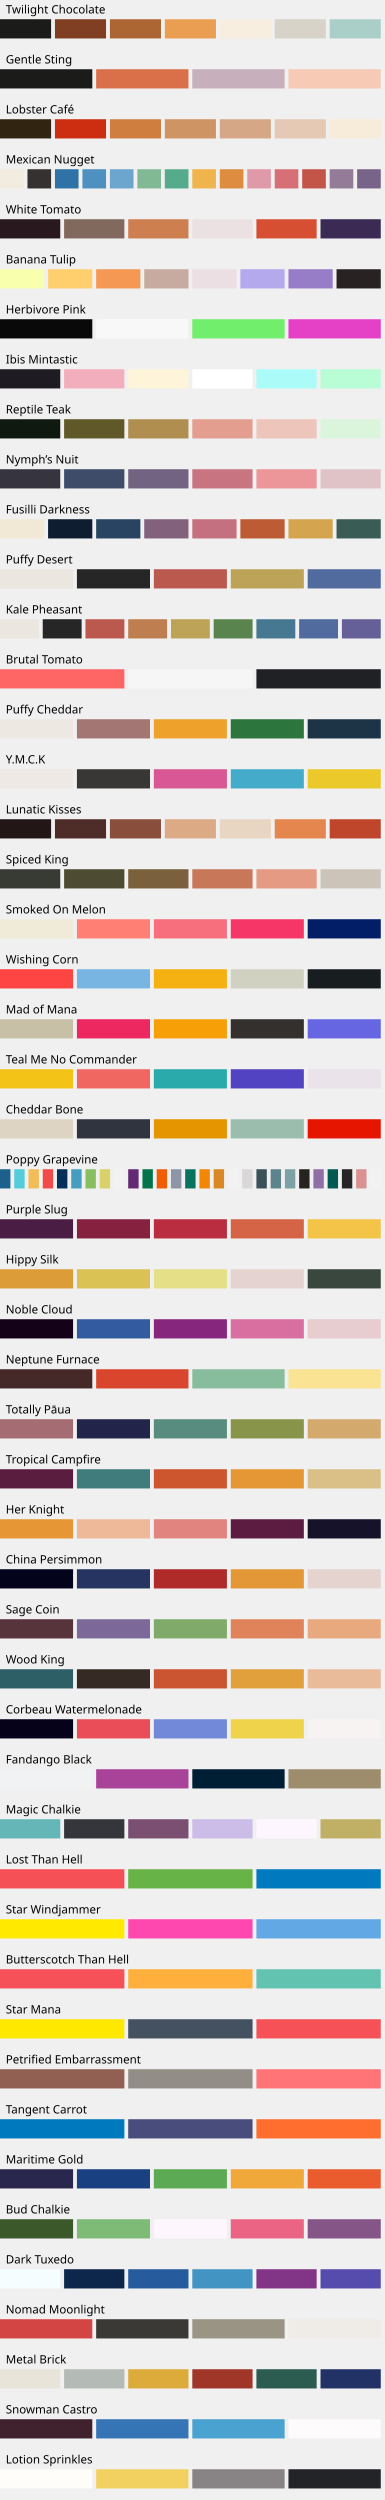
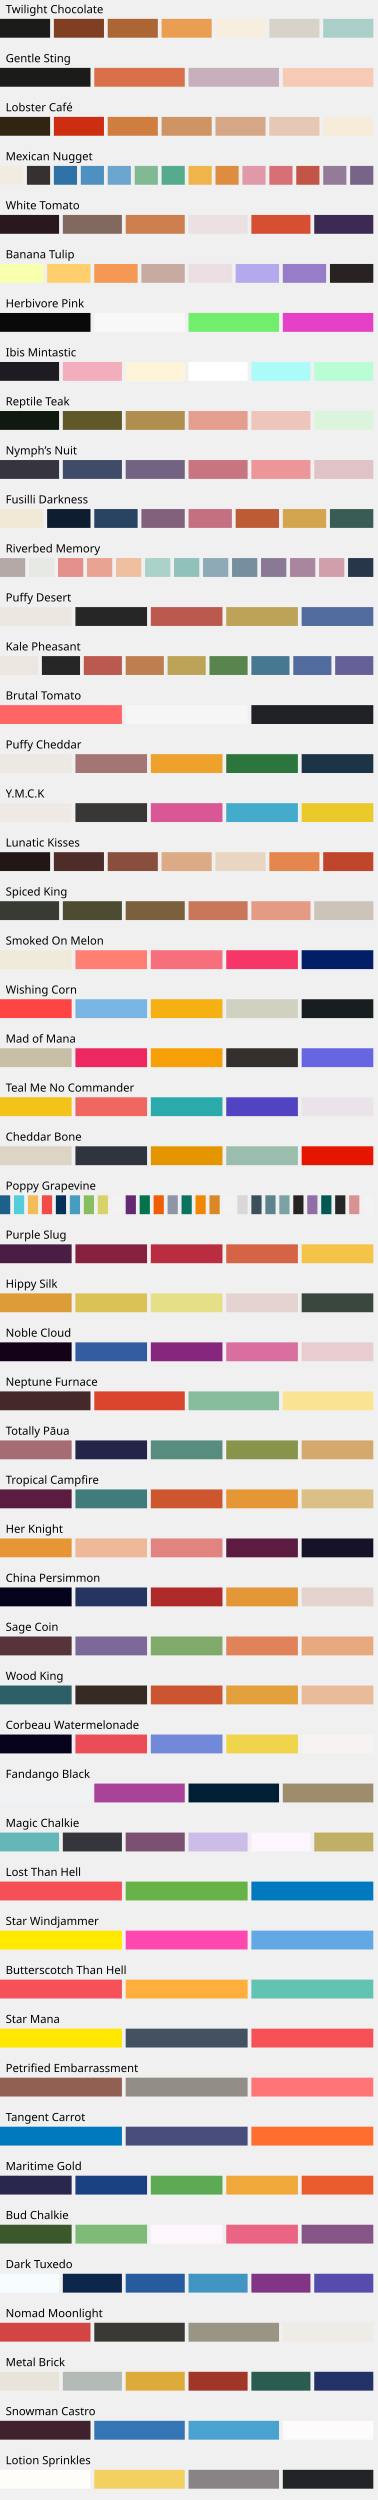
- <svg xmlns="http://www.w3.org/2000/svg" viewBox="0 0 200 1300">
+ <svg xmlns="http://www.w3.org/2000/svg" viewBox="0 0 200 1326">
  <style>
        text {
  font-family: sans-serif;
  font-weight: 400;
  font-style: normal;
}
        text {
          font-size: 6px;
        }
      </style>
  <text y="7" x="3">Twilight Chocolate</text>
  <rect width="26.571" height="10" y="10" x="0" fill="#1b1b19" />
  <rect width="26.571" height="10" y="10" x="28.571" fill="#803e23" />
  <rect width="26.571" height="10" y="10" x="57.143" fill="#ac6633" />
  <rect width="26.571" height="10" y="10" x="85.714" fill="#ea9e52" />
  <rect width="26.571" height="10" y="10" x="114.286" fill="#f7eedf" />
  <rect width="26.571" height="10" y="10" x="142.857" fill="#d7d3c8" />
  <rect width="26.571" height="10" y="10" x="171.429" fill="#aacfc8" />
  <text y="33" x="3">Gentle Sting</text>
  <rect width="48" height="10" y="36" x="0" fill="#1b1b19" />
  <rect width="48" height="10" y="36" x="50" fill="#da704a" />
  <rect width="48" height="10" y="36" x="100" fill="#c8afbc" />
  <rect width="48" height="10" y="36" x="150" fill="#f6cab4" />
  <text y="59" x="3">Lobster Café</text>
  <rect width="26.571" height="10" y="62" x="0" fill="#312512" />
  <rect width="26.571" height="10" y="62" x="28.571" fill="#cd2d10" />
  <rect width="26.571" height="10" y="62" x="57.143" fill="#d07e40" />
  <rect width="26.571" height="10" y="62" x="85.714" fill="#ce9464" />
  <rect width="26.571" height="10" y="62" x="114.286" fill="#d6a786" />
  <rect width="26.571" height="10" y="62" x="142.857" fill="#e5c9b5" />
  <rect width="26.571" height="10" y="62" x="171.429" fill="#f7ebda" />
  <text y="85" x="3">Mexican Nugget</text>
  <rect width="12.286" height="10" y="88" x="0" fill="#f2ebdf" />
  <rect width="12.286" height="10" y="88" x="14.286" fill="#353130" />
  <rect width="12.286" height="10" y="88" x="28.571" fill="#2f72a6" />
  <rect width="12.286" height="10" y="88" x="42.857" fill="#4e90c0" />
  <rect width="12.286" height="10" y="88" x="57.143" fill="#6ca6ce" />
  <rect width="12.286" height="10" y="88" x="71.429" fill="#80b994" />
  <rect width="12.286" height="10" y="88" x="85.714" fill="#55ab8c" />
  <rect width="12.286" height="10" y="88" x="100" fill="#f0b44c" />
  <rect width="12.286" height="10" y="88" x="114.286" fill="#dd8c40" />
  <rect width="12.286" height="10" y="88" x="128.571" fill="#e099a8" />
  <rect width="12.286" height="10" y="88" x="142.857" fill="#d76f76" />
  <rect width="12.286" height="10" y="88" x="157.143" fill="#c35448" />
  <rect width="12.286" height="10" y="88" x="171.429" fill="#947b98" />
  <rect width="12.286" height="10" y="88" x="185.714" fill="#786488" />
  <text y="111" x="3">White Tomato</text>
  <rect width="31.333" height="10" y="114" x="0" fill="#29181e" />
  <rect width="31.333" height="10" y="114" x="33.333" fill="#81695d" />
  <rect width="31.333" height="10" y="114" x="66.667" fill="#ce7f50" />
  <rect width="31.333" height="10" y="114" x="100" fill="#ebe1e2" />
  <rect width="31.333" height="10" y="114" x="133.333" fill="#d74f32" />
  <rect width="31.333" height="10" y="114" x="166.667" fill="#3b2a54" />
  <text y="137" x="3">Banana Tulip</text>
  <rect width="23" height="10" y="140" x="0" fill="#f8ffad" />
  <rect width="23" height="10" y="140" x="25" fill="#ffcf6e" />
  <rect width="23" height="10" y="140" x="50" fill="#f49854" />
  <rect width="23" height="10" y="140" x="75" fill="#c7aba1" />
  <rect width="23" height="10" y="140" x="100" fill="#ecdfe3" />
  <rect width="23" height="10" y="140" x="125" fill="#b4a9ec" />
  <rect width="23" height="10" y="140" x="150" fill="#977cc7" />
  <rect width="23" height="10" y="140" x="175" fill="#292222" />
  <text y="163" x="3">Herbivore Pink</text>
  <rect width="48" height="10" y="166" x="0" fill="#090909" />
  <rect width="48" height="10" y="166" x="50" fill="#f8f8f8" />
  <rect width="48" height="10" y="166" x="100" fill="#71ee6b" />
  <rect width="48" height="10" y="166" x="150" fill="#e541c7" />
  <text y="189" x="3">Ibis Mintastic</text>
  <rect width="31.333" height="10" y="192" x="0" fill="#1e1b22" />
  <rect width="31.333" height="10" y="192" x="33.333" fill="#f3aebd" />
  <rect width="31.333" height="10" y="192" x="66.667" fill="#fdf4da" />
  <rect width="31.333" height="10" y="192" x="100" fill="#ffffff" />
  <rect width="31.333" height="10" y="192" x="133.333" fill="#abfcf8" />
  <rect width="31.333" height="10" y="192" x="166.667" fill="#b9fdd6" />
  <text y="215" x="3">Reptile Teak</text>
  <rect width="31.333" height="10" y="218" x="0" fill="#0f1910" />
  <rect width="31.333" height="10" y="218" x="33.333" fill="#615829" />
  <rect width="31.333" height="10" y="218" x="66.667" fill="#af8e4f" />
  <rect width="31.333" height="10" y="218" x="100" fill="#e39e90" />
  <rect width="31.333" height="10" y="218" x="133.333" fill="#edc5bb" />
  <rect width="31.333" height="10" y="218" x="166.667" fill="#dbf5dc" />
  <text y="241" x="3">Nymph’s Nuit</text>
  <rect width="31.333" height="10" y="244" x="0" fill="#36343f" />
  <rect width="31.333" height="10" y="244" x="33.333" fill="#3e4c69" />
  <rect width="31.333" height="10" y="244" x="66.667" fill="#726382" />
  <rect width="31.333" height="10" y="244" x="100" fill="#c97481" />
  <rect width="31.333" height="10" y="244" x="133.333" fill="#ec9699" />
  <rect width="31.333" height="10" y="244" x="166.667" fill="#dfc3c7" />
  <text y="267" x="3">Fusilli Darkness</text>
  <rect width="23" height="10" y="270" x="0" fill="#f1e9d6" />
  <rect width="23" height="10" y="270" x="25" fill="#0f1d30" />
  <rect width="23" height="10" y="270" x="50" fill="#284462" />
  <rect width="23" height="10" y="270" x="75" fill="#82617c" />
  <rect width="23" height="10" y="270" x="100" fill="#c47080" />
  <rect width="23" height="10" y="270" x="125" fill="#bc5b34" />
  <rect width="23" height="10" y="270" x="150" fill="#d4a44f" />
  <rect width="23" height="10" y="270" x="175" fill="#395d54" />
-   <text y="293" x="3">Puffy Desert</text>
-   <rect width="38" height="10" y="296" x="0" fill="#ebe7e0" />
-   <rect width="38" height="10" y="296" x="40" fill="#262626" />
-   <rect width="38" height="10" y="296" x="80" fill="#bc594e" />
-   <rect width="38" height="10" y="296" x="120" fill="#bca357" />
-   <rect width="38" height="10" y="296" x="160" fill="#516b9e" />
-   <text y="319" x="3">Kale Pheasant</text>
-   <rect width="20.222" height="10" y="322" x="0" fill="#ebe7e0" />
-   <rect width="20.222" height="10" y="322" x="22.222" fill="#262626" />
-   <rect width="20.222" height="10" y="322" x="44.444" fill="#bc594e" />
-   <rect width="20.222" height="10" y="322" x="66.667" fill="#bf7e4f" />
-   <rect width="20.222" height="10" y="322" x="88.889" fill="#bca357" />
-   <rect width="20.222" height="10" y="322" x="111.111" fill="#5a844d" />
-   <rect width="20.222" height="10" y="322" x="133.333" fill="#467991" />
-   <rect width="20.222" height="10" y="322" x="155.556" fill="#516b9e" />
-   <rect width="20.222" height="10" y="322" x="177.778" fill="#656198" />
-   <text y="345" x="3">Brutal Tomato</text>
-   <rect width="64.667" height="10" y="348" x="0" fill="#fe6666" />
-   <rect width="64.667" height="10" y="348" x="66.667" fill="#f6f6f6" />
-   <rect width="64.667" height="10" y="348" x="133.333" fill="#202125" />
-   <text y="371" x="3">Puffy Cheddar</text>
-   <rect width="38" height="10" y="374" x="0" fill="#ede8e1" />
-   <rect width="38" height="10" y="374" x="40" fill="#a37673" />
-   <rect width="38" height="10" y="374" x="80" fill="#eea22c" />
-   <rect width="38" height="10" y="374" x="120" fill="#2c763d" />
-   <rect width="38" height="10" y="374" x="160" fill="#1c3445" />
-   <text y="397" x="3">Y.M.C.K</text>
-   <rect width="38" height="10" y="400" x="0" fill="#eee9e5" />
-   <rect width="38" height="10" y="400" x="40" fill="#383736" />
-   <rect width="38" height="10" y="400" x="80" fill="#d85794" />
-   <rect width="38" height="10" y="400" x="120" fill="#45abcb" />
-   <rect width="38" height="10" y="400" x="160" fill="#ebc92a" />
-   <text y="423" x="3">Lunatic Kisses</text>
-   <rect width="26.571" height="10" y="426" x="0" fill="#221716" />
-   <rect width="26.571" height="10" y="426" x="28.571" fill="#4e2c28" />
-   <rect width="26.571" height="10" y="426" x="57.143" fill="#8a4e3d" />
-   <rect width="26.571" height="10" y="426" x="85.714" fill="#dcab86" />
-   <rect width="26.571" height="10" y="426" x="114.286" fill="#e8d6c2" />
-   <rect width="26.571" height="10" y="426" x="142.857" fill="#e6864f" />
-   <rect width="26.571" height="10" y="426" x="171.429" fill="#bf462b" />
-   <text y="449" x="3">Spiced King</text>
-   <rect width="31.333" height="10" y="452" x="0" fill="#383b34" />
-   <rect width="31.333" height="10" y="452" x="33.333" fill="#4d4c32" />
-   <rect width="31.333" height="10" y="452" x="66.667" fill="#7a603c" />
-   <rect width="31.333" height="10" y="452" x="100" fill="#c97759" />
-   <rect width="31.333" height="10" y="452" x="133.333" fill="#e59a84" />
-   <rect width="31.333" height="10" y="452" x="166.667" fill="#cdc4b9" />
-   <text y="475" x="3">Smoked On Melon</text>
-   <rect width="38" height="10" y="478" x="0" fill="#f0ead8" />
-   <rect width="38" height="10" y="478" x="40" fill="#ff7f75" />
-   <rect width="38" height="10" y="478" x="80" fill="#f76e7c" />
-   <rect width="38" height="10" y="478" x="120" fill="#f73668" />
-   <rect width="38" height="10" y="478" x="160" fill="#021e66" />
-   <text y="501" x="3">Wishing Corn</text>
-   <rect width="38" height="10" y="504" x="0" fill="#ff4444" />
-   <rect width="38" height="10" y="504" x="40" fill="#78b5e3" />
-   <rect width="38" height="10" y="504" x="80" fill="#f5b111" />
-   <rect width="38" height="10" y="504" x="120" fill="#d1d1c2" />
-   <rect width="38" height="10" y="504" x="160" fill="#181d1f" />
-   <text y="527" x="3">Mad of Mana</text>
-   <rect width="38" height="10" y="530" x="0" fill="#c7c0a7" />
-   <rect width="38" height="10" y="530" x="40" fill="#ed2860" />
-   <rect width="38" height="10" y="530" x="80" fill="#f79f07" />
-   <rect width="38" height="10" y="530" x="120" fill="#33302d" />
-   <rect width="38" height="10" y="530" x="160" fill="#6666e2" />
-   <text y="553" x="3">Teal Me No Commander</text>
-   <rect width="38" height="10" y="556" x="0" fill="#f3c318" />
-   <rect width="38" height="10" y="556" x="40" fill="#ef6760" />
-   <rect width="38" height="10" y="556" x="80" fill="#2aaaaa" />
-   <rect width="38" height="10" y="556" x="120" fill="#5243c2" />
-   <rect width="38" height="10" y="556" x="160" fill="#eae3e9" />
-   <text y="579" x="3">Cheddar Bone</text>
-   <rect width="38" height="10" y="582" x="0" fill="#ddd4c3" />
-   <rect width="38" height="10" y="582" x="40" fill="#30343f" />
-   <rect width="38" height="10" y="582" x="80" fill="#e59500" />
-   <rect width="38" height="10" y="582" x="120" fill="#9bbdad" />
-   <rect width="38" height="10" y="582" x="160" fill="#e61500" />
-   <text y="605" x="3">Poppy Grapevine</text>
-   <rect width="5.407" height="10" y="608" x="0" fill="#1b618c" />
-   <rect width="5.407" height="10" y="608" x="7.407" fill="#55ccd9" />
-   <rect width="5.407" height="10" y="608" x="14.815" fill="#f2bc57" />
-   <rect width="5.407" height="10" y="608" x="22.222" fill="#f24949" />
-   <rect width="5.407" height="10" y="608" x="29.63" fill="#023059" />
-   <rect width="5.407" height="10" y="608" x="37.037" fill="#459dbf" />
-   <rect width="5.407" height="10" y="608" x="44.444" fill="#87bf60" />
-   <rect width="5.407" height="10" y="608" x="51.852" fill="#d9d16a" />
-   <rect width="5.407" height="10" y="608" x="59.259" fill="#f2f2f2" />
-   <rect width="5.407" height="10" y="608" x="66.667" fill="#632973" />
-   <rect width="5.407" height="10" y="608" x="74.074" fill="#02734a" />
-   <rect width="5.407" height="10" y="608" x="81.481" fill="#f25c05" />
-   <rect width="5.407" height="10" y="608" x="88.889" fill="#8d95a6" />
-   <rect width="5.407" height="10" y="608" x="96.296" fill="#0a7360" />
-   <rect width="5.407" height="10" y="608" x="103.704" fill="#f28705" />
-   <rect width="5.407" height="10" y="608" x="111.111" fill="#d98825" />
-   <rect width="5.407" height="10" y="608" x="118.519" fill="#f2f2f2" />
-   <rect width="5.407" height="10" y="608" x="125.926" fill="#d9d7d8" />
-   <rect width="5.407" height="10" y="608" x="133.333" fill="#3b5159" />
-   <rect width="5.407" height="10" y="608" x="140.741" fill="#5d848c" />
-   <rect width="5.407" height="10" y="608" x="148.148" fill="#7ca2a6" />
-   <rect width="5.407" height="10" y="608" x="155.556" fill="#262321" />
-   <rect width="5.407" height="10" y="608" x="162.963" fill="#906fa6" />
-   <rect width="5.407" height="10" y="608" x="170.37" fill="#025951" />
-   <rect width="5.407" height="10" y="608" x="177.778" fill="#252625" />
-   <rect width="5.407" height="10" y="608" x="185.185" fill="#d99191" />
-   <rect width="5.407" height="10" y="608" x="192.593" fill="#f2f2f2" />
-   <text y="631" x="3">Purple Slug</text>
-   <rect width="38" height="10" y="634" x="0" fill="#4a1e44" />
-   <rect width="38" height="10" y="634" x="40" fill="#862240" />
-   <rect width="38" height="10" y="634" x="80" fill="#ba2c3f" />
-   <rect width="38" height="10" y="634" x="120" fill="#d56446" />
-   <rect width="38" height="10" y="634" x="160" fill="#f3c448" />
-   <text y="657" x="3">Hippy Silk</text>
-   <rect width="38" height="10" y="660" x="0" fill="#dc9c38" />
-   <rect width="38" height="10" y="660" x="40" fill="#dac354" />
-   <rect width="38" height="10" y="660" x="80" fill="#e5e087" />
-   <rect width="38" height="10" y="660" x="120" fill="#e4d3d0" />
-   <rect width="38" height="10" y="660" x="160" fill="#3a473e" />
-   <text y="683" x="3">Noble Cloud</text>
-   <rect width="38" height="10" y="686" x="0" fill="#130218" />
-   <rect width="38" height="10" y="686" x="40" fill="#325ba0" />
-   <rect width="38" height="10" y="686" x="80" fill="#86277d" />
-   <rect width="38" height="10" y="686" x="120" fill="#d96ea0" />
-   <rect width="38" height="10" y="686" x="160" fill="#e7ccd0" />
-   <text y="709" x="3">Neptune Furnace</text>
-   <rect width="48" height="10" y="712" x="0" fill="#442928" />
-   <rect width="48" height="10" y="712" x="50" fill="#d9462d" />
-   <rect width="48" height="10" y="712" x="100" fill="#87bd9c" />
-   <rect width="48" height="10" y="712" x="150" fill="#fae393" />
-   <text y="735" x="3">Totally Pāua</text>
-   <rect width="38" height="10" y="738" x="0" fill="#a66c73" />
-   <rect width="38" height="10" y="738" x="40" fill="#22244a" />
-   <rect width="38" height="10" y="738" x="80" fill="#578c7e" />
-   <rect width="38" height="10" y="738" x="120" fill="#88944a" />
-   <rect width="38" height="10" y="738" x="160" fill="#d3a96e" />
-   <text y="761" x="3">Tropical Campfire</text>
-   <rect width="38" height="10" y="764" x="0" fill="#5a1d3f" />
-   <rect width="38" height="10" y="764" x="40" fill="#417c7d" />
-   <rect width="38" height="10" y="764" x="80" fill="#ce562f" />
-   <rect width="38" height="10" y="764" x="120" fill="#e59635" />
-   <rect width="38" height="10" y="764" x="160" fill="#dac086" />
-   <text y="787" x="3">Her Knight</text>
-   <rect width="38" height="10" y="790" x="0" fill="#e69635" />
-   <rect width="38" height="10" y="790" x="40" fill="#edb999" />
-   <rect width="38" height="10" y="790" x="80" fill="#e1837e" />
-   <rect width="38" height="10" y="790" x="120" fill="#5c1c41" />
-   <rect width="38" height="10" y="790" x="160" fill="#15122a" />
-   <text y="813" x="3">China Persimmon</text>
-   <rect width="38" height="10" y="816" x="0" fill="#03031c" />
-   <rect width="38" height="10" y="816" x="40" fill="#253460" />
-   <rect width="38" height="10" y="816" x="80" fill="#ae2b29" />
-   <rect width="38" height="10" y="816" x="120" fill="#e39736" />
-   <rect width="38" height="10" y="816" x="160" fill="#e5d3d0" />
-   <text y="839" x="3">Sage Coin</text>
-   <rect width="38" height="10" y="842" x="0" fill="#57333b" />
-   <rect width="38" height="10" y="842" x="40" fill="#7c699a" />
-   <rect width="38" height="10" y="842" x="80" fill="#7faa6a" />
-   <rect width="38" height="10" y="842" x="120" fill="#e1835a" />
-   <rect width="38" height="10" y="842" x="160" fill="#e9a97e" />
-   <text y="865" x="3">Wood King</text>
-   <rect width="38" height="10" y="868" x="0" fill="#2c6066" />
-   <rect width="38" height="10" y="868" x="40" fill="#362a24" />
-   <rect width="38" height="10" y="868" x="80" fill="#cb5530" />
-   <rect width="38" height="10" y="868" x="120" fill="#e1a03c" />
-   <rect width="38" height="10" y="868" x="160" fill="#eabb9b" />
-   <text y="891" x="3">Corbeau Watermelonade</text>
-   <rect width="38" height="10" y="894" x="0" fill="#05021a" />
-   <rect width="38" height="10" y="894" x="40" fill="#ea4d57" />
-   <rect width="38" height="10" y="894" x="80" fill="#7289da" />
-   <rect width="38" height="10" y="894" x="120" fill="#efd34b" />
-   <rect width="38" height="10" y="894" x="160" fill="#f6f3f2" />
-   <text y="917" x="3">Fandango Black</text>
-   <rect width="48" height="10" y="920" x="0" fill="#f1f2f3" />
-   <rect width="48" height="10" y="920" x="50" fill="#a9439a" />
-   <rect width="48" height="10" y="920" x="100" fill="#001f35" />
-   <rect width="48" height="10" y="920" x="150" fill="#9d8d6c" />
-   <text y="943" x="3">Magic Chalkie</text>
-   <rect width="31.333" height="10" y="946" x="0" fill="#65b6b7" />
-   <rect width="31.333" height="10" y="946" x="33.333" fill="#34363c" />
-   <rect width="31.333" height="10" y="946" x="66.667" fill="#7a4f72" />
-   <rect width="31.333" height="10" y="946" x="100" fill="#ccbce8" />
-   <rect width="31.333" height="10" y="946" x="133.333" fill="#fdf6fe" />
-   <rect width="31.333" height="10" y="946" x="166.667" fill="#c0b065" />
-   <text y="969" x="3">Lost Than Hell</text>
-   <rect width="64.667" height="10" y="972" x="0" fill="#f65057" />
-   <rect width="64.667" height="10" y="972" x="66.667" fill="#67b347" />
-   <rect width="64.667" height="10" y="972" x="133.333" fill="#0079bf" />
-   <text y="995" x="3">Star Windjammer</text>
-   <rect width="64.667" height="10" y="998" x="0" fill="#ffe900" />
-   <rect width="64.667" height="10" y="998" x="66.667" fill="#ff47b0" />
-   <rect width="64.667" height="10" y="998" x="133.333" fill="#62a8e5" />
-   <text y="1021" x="3">Butterscotch Than Hell</text>
-   <rect width="64.667" height="10" y="1024" x="0" fill="#f65158" />
-   <rect width="64.667" height="10" y="1024" x="66.667" fill="#ffaf3b" />
-   <rect width="64.667" height="10" y="1024" x="133.333" fill="#62c3b1" />
-   <text y="1047" x="3">Star Mana</text>
-   <rect width="64.667" height="10" y="1050" x="0" fill="#ffe800" />
-   <rect width="64.667" height="10" y="1050" x="66.667" fill="#435160" />
-   <rect width="64.667" height="10" y="1050" x="133.333" fill="#f65157" />
-   <text y="1073" x="3">Petrified Embarrassment</text>
-   <rect width="64.667" height="10" y="1076" x="0" fill="#925f53" />
-   <rect width="64.667" height="10" y="1076" x="66.667" fill="#938d88" />
-   <rect width="64.667" height="10" y="1076" x="133.333" fill="#ff7577" />
-   <text y="1099" x="3">Tangent Carrot</text>
-   <rect width="64.667" height="10" y="1102" x="0" fill="#0079bf" />
-   <rect width="64.667" height="10" y="1102" x="66.667" fill="#484d7b" />
-   <rect width="64.667" height="10" y="1102" x="133.333" fill="#ff6d2f" />
-   <text y="1125" x="3">Maritime Gold</text>
-   <rect width="38" height="10" y="1128" x="0" fill="#29274d" />
-   <rect width="38" height="10" y="1128" x="40" fill="#194181" />
-   <rect width="38" height="10" y="1128" x="80" fill="#5daa54" />
-   <rect width="38" height="10" y="1128" x="120" fill="#f1a83b" />
-   <rect width="38" height="10" y="1128" x="160" fill="#ea5b2e" />
-   <text y="1151" x="3">Bud Chalkie</text>
-   <rect width="38" height="10" y="1154" x="0" fill="#3b582b" />
-   <rect width="38" height="10" y="1154" x="40" fill="#7ebb77" />
-   <rect width="38" height="10" y="1154" x="80" fill="#fdf7fd" />
-   <rect width="38" height="10" y="1154" x="120" fill="#ec6484" />
-   <rect width="38" height="10" y="1154" x="160" fill="#855587" />
-   <text y="1177" x="3">Dark Tuxedo</text>
-   <rect width="31.333" height="10" y="1180" x="0" fill="#f6fdff" />
-   <rect width="31.333" height="10" y="1180" x="33.333" fill="#0d264b" />
-   <rect width="31.333" height="10" y="1180" x="66.667" fill="#265b9d" />
-   <rect width="31.333" height="10" y="1180" x="100" fill="#4294c3" />
-   <rect width="31.333" height="10" y="1180" x="133.333" fill="#823586" />
-   <rect width="31.333" height="10" y="1180" x="166.667" fill="#564cad" />
-   <text y="1203" x="3">Nomad Moonlight</text>
-   <rect width="48" height="10" y="1206" x="0" fill="#d34544" />
-   <rect width="48" height="10" y="1206" x="50" fill="#3a3936" />
-   <rect width="48" height="10" y="1206" x="100" fill="#999484" />
-   <rect width="48" height="10" y="1206" x="150" fill="#efebe7" />
-   <text y="1229" x="3">Metal Brick</text>
-   <rect width="31.333" height="10" y="1232" x="0" fill="#e8e4d9" />
-   <rect width="31.333" height="10" y="1232" x="33.333" fill="#b4bbb6" />
-   <rect width="31.333" height="10" y="1232" x="66.667" fill="#ddab3a" />
-   <rect width="31.333" height="10" y="1232" x="100" fill="#9f3627" />
-   <rect width="31.333" height="10" y="1232" x="133.333" fill="#2c5c4f" />
-   <rect width="31.333" height="10" y="1232" x="166.667" fill="#233266" />
-   <text y="1255" x="3">Snowman Castro</text>
-   <rect width="48" height="10" y="1258" x="0" fill="#3f222e" />
-   <rect width="48" height="10" y="1258" x="50" fill="#3675b5" />
-   <rect width="48" height="10" y="1258" x="100" fill="#49a2cf" />
-   <rect width="48" height="10" y="1258" x="150" fill="#fdfbfc" />
-   <text y="1281" x="3">Lotion Sprinkles</text>
-   <rect width="48" height="10" y="1284" x="0" fill="#fefdf9" />
-   <rect width="48" height="10" y="1284" x="50" fill="#f2d161" />
-   <rect width="48" height="10" y="1284" x="100" fill="#888486" />
-   <rect width="48" height="10" y="1284" x="150" fill="#232428" />
+   <text y="293" x="3">Riverbed Memory</text>
+   <rect width="13.385" height="10" y="296" x="0" fill="#b5a9a8" />
+   <rect width="13.385" height="10" y="296" x="15.385" fill="#e7e9e4" />
+   <rect width="13.385" height="10" y="296" x="30.769" fill="#e3908c" />
+   <rect width="13.385" height="10" y="296" x="46.154" fill="#e9a392" />
+   <rect width="13.385" height="10" y="296" x="61.538" fill="#efbfa0" />
+   <rect width="13.385" height="10" y="296" x="76.923" fill="#abd2ca" />
+   <rect width="13.385" height="10" y="296" x="92.308" fill="#90c1bb" />
+   <rect width="13.385" height="10" y="296" x="107.692" fill="#8daab6" />
+   <rect width="13.385" height="10" y="296" x="123.077" fill="#768f9f" />
+   <rect width="13.385" height="10" y="296" x="138.462" fill="#8a7995" />
+   <rect width="13.385" height="10" y="296" x="153.846" fill="#a9859e" />
+   <rect width="13.385" height="10" y="296" x="169.231" fill="#d09fab" />
+   <rect width="13.385" height="10" y="296" x="184.615" fill="#28364a" />
+   <text y="319" x="3">Puffy Desert</text>
+   <rect width="38" height="10" y="322" x="0" fill="#ebe7e0" />
+   <rect width="38" height="10" y="322" x="40" fill="#262626" />
+   <rect width="38" height="10" y="322" x="80" fill="#bc594e" />
+   <rect width="38" height="10" y="322" x="120" fill="#bca357" />
+   <rect width="38" height="10" y="322" x="160" fill="#516b9e" />
+   <text y="345" x="3">Kale Pheasant</text>
+   <rect width="20.222" height="10" y="348" x="0" fill="#ebe7e0" />
+   <rect width="20.222" height="10" y="348" x="22.222" fill="#262626" />
+   <rect width="20.222" height="10" y="348" x="44.444" fill="#bc594e" />
+   <rect width="20.222" height="10" y="348" x="66.667" fill="#bf7e4f" />
+   <rect width="20.222" height="10" y="348" x="88.889" fill="#bca357" />
+   <rect width="20.222" height="10" y="348" x="111.111" fill="#5a844d" />
+   <rect width="20.222" height="10" y="348" x="133.333" fill="#467991" />
+   <rect width="20.222" height="10" y="348" x="155.556" fill="#516b9e" />
+   <rect width="20.222" height="10" y="348" x="177.778" fill="#656198" />
+   <text y="371" x="3">Brutal Tomato</text>
+   <rect width="64.667" height="10" y="374" x="0" fill="#fe6666" />
+   <rect width="64.667" height="10" y="374" x="66.667" fill="#f6f6f6" />
+   <rect width="64.667" height="10" y="374" x="133.333" fill="#202125" />
+   <text y="397" x="3">Puffy Cheddar</text>
+   <rect width="38" height="10" y="400" x="0" fill="#ede8e1" />
+   <rect width="38" height="10" y="400" x="40" fill="#a37673" />
+   <rect width="38" height="10" y="400" x="80" fill="#eea22c" />
+   <rect width="38" height="10" y="400" x="120" fill="#2c763d" />
+   <rect width="38" height="10" y="400" x="160" fill="#1c3445" />
+   <text y="423" x="3">Y.M.C.K</text>
+   <rect width="38" height="10" y="426" x="0" fill="#eee9e5" />
+   <rect width="38" height="10" y="426" x="40" fill="#383736" />
+   <rect width="38" height="10" y="426" x="80" fill="#d85794" />
+   <rect width="38" height="10" y="426" x="120" fill="#45abcb" />
+   <rect width="38" height="10" y="426" x="160" fill="#ebc92a" />
+   <text y="449" x="3">Lunatic Kisses</text>
+   <rect width="26.571" height="10" y="452" x="0" fill="#221716" />
+   <rect width="26.571" height="10" y="452" x="28.571" fill="#4e2c28" />
+   <rect width="26.571" height="10" y="452" x="57.143" fill="#8a4e3d" />
+   <rect width="26.571" height="10" y="452" x="85.714" fill="#dcab86" />
+   <rect width="26.571" height="10" y="452" x="114.286" fill="#e8d6c2" />
+   <rect width="26.571" height="10" y="452" x="142.857" fill="#e6864f" />
+   <rect width="26.571" height="10" y="452" x="171.429" fill="#bf462b" />
+   <text y="475" x="3">Spiced King</text>
+   <rect width="31.333" height="10" y="478" x="0" fill="#383b34" />
+   <rect width="31.333" height="10" y="478" x="33.333" fill="#4d4c32" />
+   <rect width="31.333" height="10" y="478" x="66.667" fill="#7a603c" />
+   <rect width="31.333" height="10" y="478" x="100" fill="#c97759" />
+   <rect width="31.333" height="10" y="478" x="133.333" fill="#e59a84" />
+   <rect width="31.333" height="10" y="478" x="166.667" fill="#cdc4b9" />
+   <text y="501" x="3">Smoked On Melon</text>
+   <rect width="38" height="10" y="504" x="0" fill="#f0ead8" />
+   <rect width="38" height="10" y="504" x="40" fill="#ff7f75" />
+   <rect width="38" height="10" y="504" x="80" fill="#f76e7c" />
+   <rect width="38" height="10" y="504" x="120" fill="#f73668" />
+   <rect width="38" height="10" y="504" x="160" fill="#021e66" />
+   <text y="527" x="3">Wishing Corn</text>
+   <rect width="38" height="10" y="530" x="0" fill="#ff4444" />
+   <rect width="38" height="10" y="530" x="40" fill="#78b5e3" />
+   <rect width="38" height="10" y="530" x="80" fill="#f5b111" />
+   <rect width="38" height="10" y="530" x="120" fill="#d1d1c2" />
+   <rect width="38" height="10" y="530" x="160" fill="#181d1f" />
+   <text y="553" x="3">Mad of Mana</text>
+   <rect width="38" height="10" y="556" x="0" fill="#c7c0a7" />
+   <rect width="38" height="10" y="556" x="40" fill="#ed2860" />
+   <rect width="38" height="10" y="556" x="80" fill="#f79f07" />
+   <rect width="38" height="10" y="556" x="120" fill="#33302d" />
+   <rect width="38" height="10" y="556" x="160" fill="#6666e2" />
+   <text y="579" x="3">Teal Me No Commander</text>
+   <rect width="38" height="10" y="582" x="0" fill="#f3c318" />
+   <rect width="38" height="10" y="582" x="40" fill="#ef6760" />
+   <rect width="38" height="10" y="582" x="80" fill="#2aaaaa" />
+   <rect width="38" height="10" y="582" x="120" fill="#5243c2" />
+   <rect width="38" height="10" y="582" x="160" fill="#eae3e9" />
+   <text y="605" x="3">Cheddar Bone</text>
+   <rect width="38" height="10" y="608" x="0" fill="#ddd4c3" />
+   <rect width="38" height="10" y="608" x="40" fill="#30343f" />
+   <rect width="38" height="10" y="608" x="80" fill="#e59500" />
+   <rect width="38" height="10" y="608" x="120" fill="#9bbdad" />
+   <rect width="38" height="10" y="608" x="160" fill="#e61500" />
+   <text y="631" x="3">Poppy Grapevine</text>
+   <rect width="5.407" height="10" y="634" x="0" fill="#1b618c" />
+   <rect width="5.407" height="10" y="634" x="7.407" fill="#55ccd9" />
+   <rect width="5.407" height="10" y="634" x="14.815" fill="#f2bc57" />
+   <rect width="5.407" height="10" y="634" x="22.222" fill="#f24949" />
+   <rect width="5.407" height="10" y="634" x="29.63" fill="#023059" />
+   <rect width="5.407" height="10" y="634" x="37.037" fill="#459dbf" />
+   <rect width="5.407" height="10" y="634" x="44.444" fill="#87bf60" />
+   <rect width="5.407" height="10" y="634" x="51.852" fill="#d9d16a" />
+   <rect width="5.407" height="10" y="634" x="59.259" fill="#f2f2f2" />
+   <rect width="5.407" height="10" y="634" x="66.667" fill="#632973" />
+   <rect width="5.407" height="10" y="634" x="74.074" fill="#02734a" />
+   <rect width="5.407" height="10" y="634" x="81.481" fill="#f25c05" />
+   <rect width="5.407" height="10" y="634" x="88.889" fill="#8d95a6" />
+   <rect width="5.407" height="10" y="634" x="96.296" fill="#0a7360" />
+   <rect width="5.407" height="10" y="634" x="103.704" fill="#f28705" />
+   <rect width="5.407" height="10" y="634" x="111.111" fill="#d98825" />
+   <rect width="5.407" height="10" y="634" x="118.519" fill="#f2f2f2" />
+   <rect width="5.407" height="10" y="634" x="125.926" fill="#d9d7d8" />
+   <rect width="5.407" height="10" y="634" x="133.333" fill="#3b5159" />
+   <rect width="5.407" height="10" y="634" x="140.741" fill="#5d848c" />
+   <rect width="5.407" height="10" y="634" x="148.148" fill="#7ca2a6" />
+   <rect width="5.407" height="10" y="634" x="155.556" fill="#262321" />
+   <rect width="5.407" height="10" y="634" x="162.963" fill="#906fa6" />
+   <rect width="5.407" height="10" y="634" x="170.37" fill="#025951" />
+   <rect width="5.407" height="10" y="634" x="177.778" fill="#252625" />
+   <rect width="5.407" height="10" y="634" x="185.185" fill="#d99191" />
+   <rect width="5.407" height="10" y="634" x="192.593" fill="#f2f2f2" />
+   <text y="657" x="3">Purple Slug</text>
+   <rect width="38" height="10" y="660" x="0" fill="#4a1e44" />
+   <rect width="38" height="10" y="660" x="40" fill="#862240" />
+   <rect width="38" height="10" y="660" x="80" fill="#ba2c3f" />
+   <rect width="38" height="10" y="660" x="120" fill="#d56446" />
+   <rect width="38" height="10" y="660" x="160" fill="#f3c448" />
+   <text y="683" x="3">Hippy Silk</text>
+   <rect width="38" height="10" y="686" x="0" fill="#dc9c38" />
+   <rect width="38" height="10" y="686" x="40" fill="#dac354" />
+   <rect width="38" height="10" y="686" x="80" fill="#e5e087" />
+   <rect width="38" height="10" y="686" x="120" fill="#e4d3d0" />
+   <rect width="38" height="10" y="686" x="160" fill="#3a473e" />
+   <text y="709" x="3">Noble Cloud</text>
+   <rect width="38" height="10" y="712" x="0" fill="#130218" />
+   <rect width="38" height="10" y="712" x="40" fill="#325ba0" />
+   <rect width="38" height="10" y="712" x="80" fill="#86277d" />
+   <rect width="38" height="10" y="712" x="120" fill="#d96ea0" />
+   <rect width="38" height="10" y="712" x="160" fill="#e7ccd0" />
+   <text y="735" x="3">Neptune Furnace</text>
+   <rect width="48" height="10" y="738" x="0" fill="#442928" />
+   <rect width="48" height="10" y="738" x="50" fill="#d9462d" />
+   <rect width="48" height="10" y="738" x="100" fill="#87bd9c" />
+   <rect width="48" height="10" y="738" x="150" fill="#fae393" />
+   <text y="761" x="3">Totally Pāua</text>
+   <rect width="38" height="10" y="764" x="0" fill="#a66c73" />
+   <rect width="38" height="10" y="764" x="40" fill="#22244a" />
+   <rect width="38" height="10" y="764" x="80" fill="#578c7e" />
+   <rect width="38" height="10" y="764" x="120" fill="#88944a" />
+   <rect width="38" height="10" y="764" x="160" fill="#d3a96e" />
+   <text y="787" x="3">Tropical Campfire</text>
+   <rect width="38" height="10" y="790" x="0" fill="#5a1d3f" />
+   <rect width="38" height="10" y="790" x="40" fill="#417c7d" />
+   <rect width="38" height="10" y="790" x="80" fill="#ce562f" />
+   <rect width="38" height="10" y="790" x="120" fill="#e59635" />
+   <rect width="38" height="10" y="790" x="160" fill="#dac086" />
+   <text y="813" x="3">Her Knight</text>
+   <rect width="38" height="10" y="816" x="0" fill="#e69635" />
+   <rect width="38" height="10" y="816" x="40" fill="#edb999" />
+   <rect width="38" height="10" y="816" x="80" fill="#e1837e" />
+   <rect width="38" height="10" y="816" x="120" fill="#5c1c41" />
+   <rect width="38" height="10" y="816" x="160" fill="#15122a" />
+   <text y="839" x="3">China Persimmon</text>
+   <rect width="38" height="10" y="842" x="0" fill="#03031c" />
+   <rect width="38" height="10" y="842" x="40" fill="#253460" />
+   <rect width="38" height="10" y="842" x="80" fill="#ae2b29" />
+   <rect width="38" height="10" y="842" x="120" fill="#e39736" />
+   <rect width="38" height="10" y="842" x="160" fill="#e5d3d0" />
+   <text y="865" x="3">Sage Coin</text>
+   <rect width="38" height="10" y="868" x="0" fill="#57333b" />
+   <rect width="38" height="10" y="868" x="40" fill="#7c699a" />
+   <rect width="38" height="10" y="868" x="80" fill="#7faa6a" />
+   <rect width="38" height="10" y="868" x="120" fill="#e1835a" />
+   <rect width="38" height="10" y="868" x="160" fill="#e9a97e" />
+   <text y="891" x="3">Wood King</text>
+   <rect width="38" height="10" y="894" x="0" fill="#2c6066" />
+   <rect width="38" height="10" y="894" x="40" fill="#362a24" />
+   <rect width="38" height="10" y="894" x="80" fill="#cb5530" />
+   <rect width="38" height="10" y="894" x="120" fill="#e1a03c" />
+   <rect width="38" height="10" y="894" x="160" fill="#eabb9b" />
+   <text y="917" x="3">Corbeau Watermelonade</text>
+   <rect width="38" height="10" y="920" x="0" fill="#05021a" />
+   <rect width="38" height="10" y="920" x="40" fill="#ea4d57" />
+   <rect width="38" height="10" y="920" x="80" fill="#7289da" />
+   <rect width="38" height="10" y="920" x="120" fill="#efd34b" />
+   <rect width="38" height="10" y="920" x="160" fill="#f6f3f2" />
+   <text y="943" x="3">Fandango Black</text>
+   <rect width="48" height="10" y="946" x="0" fill="#f1f2f3" />
+   <rect width="48" height="10" y="946" x="50" fill="#a9439a" />
+   <rect width="48" height="10" y="946" x="100" fill="#001f35" />
+   <rect width="48" height="10" y="946" x="150" fill="#9d8d6c" />
+   <text y="969" x="3">Magic Chalkie</text>
+   <rect width="31.333" height="10" y="972" x="0" fill="#65b6b7" />
+   <rect width="31.333" height="10" y="972" x="33.333" fill="#34363c" />
+   <rect width="31.333" height="10" y="972" x="66.667" fill="#7a4f72" />
+   <rect width="31.333" height="10" y="972" x="100" fill="#ccbce8" />
+   <rect width="31.333" height="10" y="972" x="133.333" fill="#fdf6fe" />
+   <rect width="31.333" height="10" y="972" x="166.667" fill="#c0b065" />
+   <text y="995" x="3">Lost Than Hell</text>
+   <rect width="64.667" height="10" y="998" x="0" fill="#f65057" />
+   <rect width="64.667" height="10" y="998" x="66.667" fill="#67b347" />
+   <rect width="64.667" height="10" y="998" x="133.333" fill="#0079bf" />
+   <text y="1021" x="3">Star Windjammer</text>
+   <rect width="64.667" height="10" y="1024" x="0" fill="#ffe900" />
+   <rect width="64.667" height="10" y="1024" x="66.667" fill="#ff47b0" />
+   <rect width="64.667" height="10" y="1024" x="133.333" fill="#62a8e5" />
+   <text y="1047" x="3">Butterscotch Than Hell</text>
+   <rect width="64.667" height="10" y="1050" x="0" fill="#f65158" />
+   <rect width="64.667" height="10" y="1050" x="66.667" fill="#ffaf3b" />
+   <rect width="64.667" height="10" y="1050" x="133.333" fill="#62c3b1" />
+   <text y="1073" x="3">Star Mana</text>
+   <rect width="64.667" height="10" y="1076" x="0" fill="#ffe800" />
+   <rect width="64.667" height="10" y="1076" x="66.667" fill="#435160" />
+   <rect width="64.667" height="10" y="1076" x="133.333" fill="#f65157" />
+   <text y="1099" x="3">Petrified Embarrassment</text>
+   <rect width="64.667" height="10" y="1102" x="0" fill="#925f53" />
+   <rect width="64.667" height="10" y="1102" x="66.667" fill="#938d88" />
+   <rect width="64.667" height="10" y="1102" x="133.333" fill="#ff7577" />
+   <text y="1125" x="3">Tangent Carrot</text>
+   <rect width="64.667" height="10" y="1128" x="0" fill="#0079bf" />
+   <rect width="64.667" height="10" y="1128" x="66.667" fill="#484d7b" />
+   <rect width="64.667" height="10" y="1128" x="133.333" fill="#ff6d2f" />
+   <text y="1151" x="3">Maritime Gold</text>
+   <rect width="38" height="10" y="1154" x="0" fill="#29274d" />
+   <rect width="38" height="10" y="1154" x="40" fill="#194181" />
+   <rect width="38" height="10" y="1154" x="80" fill="#5daa54" />
+   <rect width="38" height="10" y="1154" x="120" fill="#f1a83b" />
+   <rect width="38" height="10" y="1154" x="160" fill="#ea5b2e" />
+   <text y="1177" x="3">Bud Chalkie</text>
+   <rect width="38" height="10" y="1180" x="0" fill="#3b582b" />
+   <rect width="38" height="10" y="1180" x="40" fill="#7ebb77" />
+   <rect width="38" height="10" y="1180" x="80" fill="#fdf7fd" />
+   <rect width="38" height="10" y="1180" x="120" fill="#ec6484" />
+   <rect width="38" height="10" y="1180" x="160" fill="#855587" />
+   <text y="1203" x="3">Dark Tuxedo</text>
+   <rect width="31.333" height="10" y="1206" x="0" fill="#f6fdff" />
+   <rect width="31.333" height="10" y="1206" x="33.333" fill="#0d264b" />
+   <rect width="31.333" height="10" y="1206" x="66.667" fill="#265b9d" />
+   <rect width="31.333" height="10" y="1206" x="100" fill="#4294c3" />
+   <rect width="31.333" height="10" y="1206" x="133.333" fill="#823586" />
+   <rect width="31.333" height="10" y="1206" x="166.667" fill="#564cad" />
+   <text y="1229" x="3">Nomad Moonlight</text>
+   <rect width="48" height="10" y="1232" x="0" fill="#d34544" />
+   <rect width="48" height="10" y="1232" x="50" fill="#3a3936" />
+   <rect width="48" height="10" y="1232" x="100" fill="#999484" />
+   <rect width="48" height="10" y="1232" x="150" fill="#efebe7" />
+   <text y="1255" x="3">Metal Brick</text>
+   <rect width="31.333" height="10" y="1258" x="0" fill="#e8e4d9" />
+   <rect width="31.333" height="10" y="1258" x="33.333" fill="#b4bbb6" />
+   <rect width="31.333" height="10" y="1258" x="66.667" fill="#ddab3a" />
+   <rect width="31.333" height="10" y="1258" x="100" fill="#9f3627" />
+   <rect width="31.333" height="10" y="1258" x="133.333" fill="#2c5c4f" />
+   <rect width="31.333" height="10" y="1258" x="166.667" fill="#233266" />
+   <text y="1281" x="3">Snowman Castro</text>
+   <rect width="48" height="10" y="1284" x="0" fill="#3f222e" />
+   <rect width="48" height="10" y="1284" x="50" fill="#3675b5" />
+   <rect width="48" height="10" y="1284" x="100" fill="#49a2cf" />
+   <rect width="48" height="10" y="1284" x="150" fill="#fdfbfc" />
+   <text y="1307" x="3">Lotion Sprinkles</text>
+   <rect width="48" height="10" y="1310" x="0" fill="#fefdf9" />
+   <rect width="48" height="10" y="1310" x="50" fill="#f2d161" />
+   <rect width="48" height="10" y="1310" x="100" fill="#888486" />
+   <rect width="48" height="10" y="1310" x="150" fill="#232428" />
</svg>
